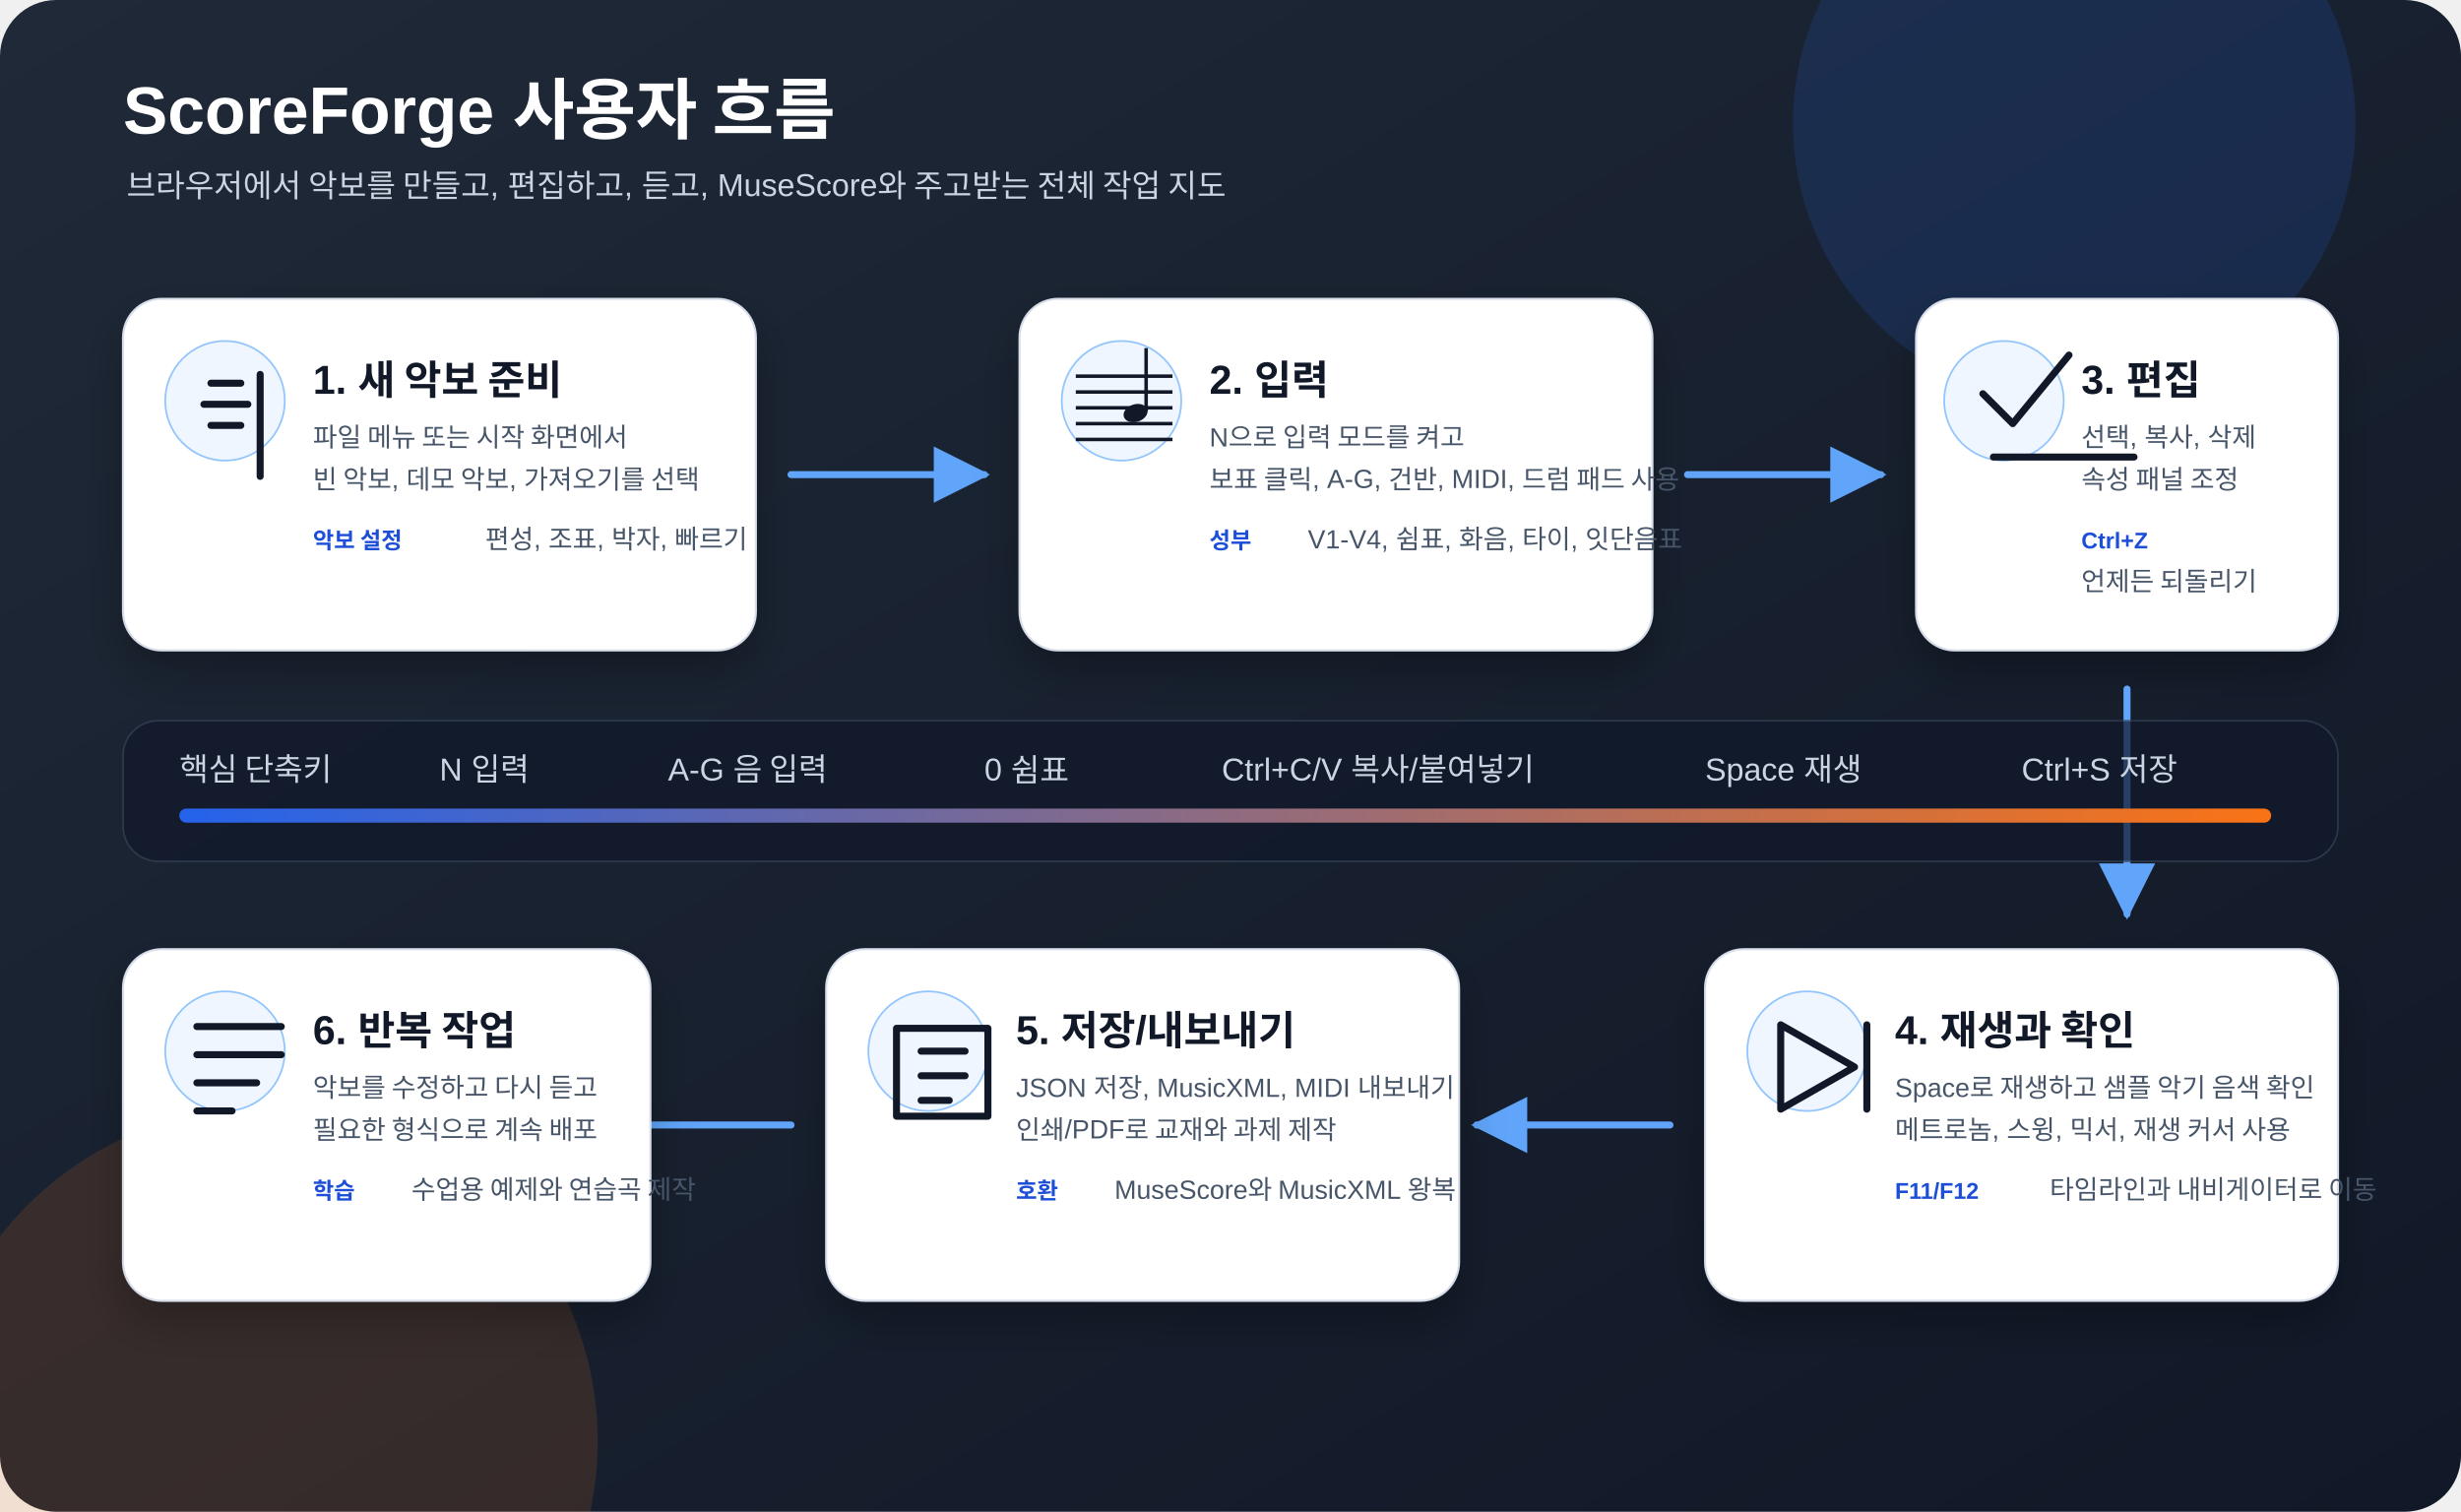
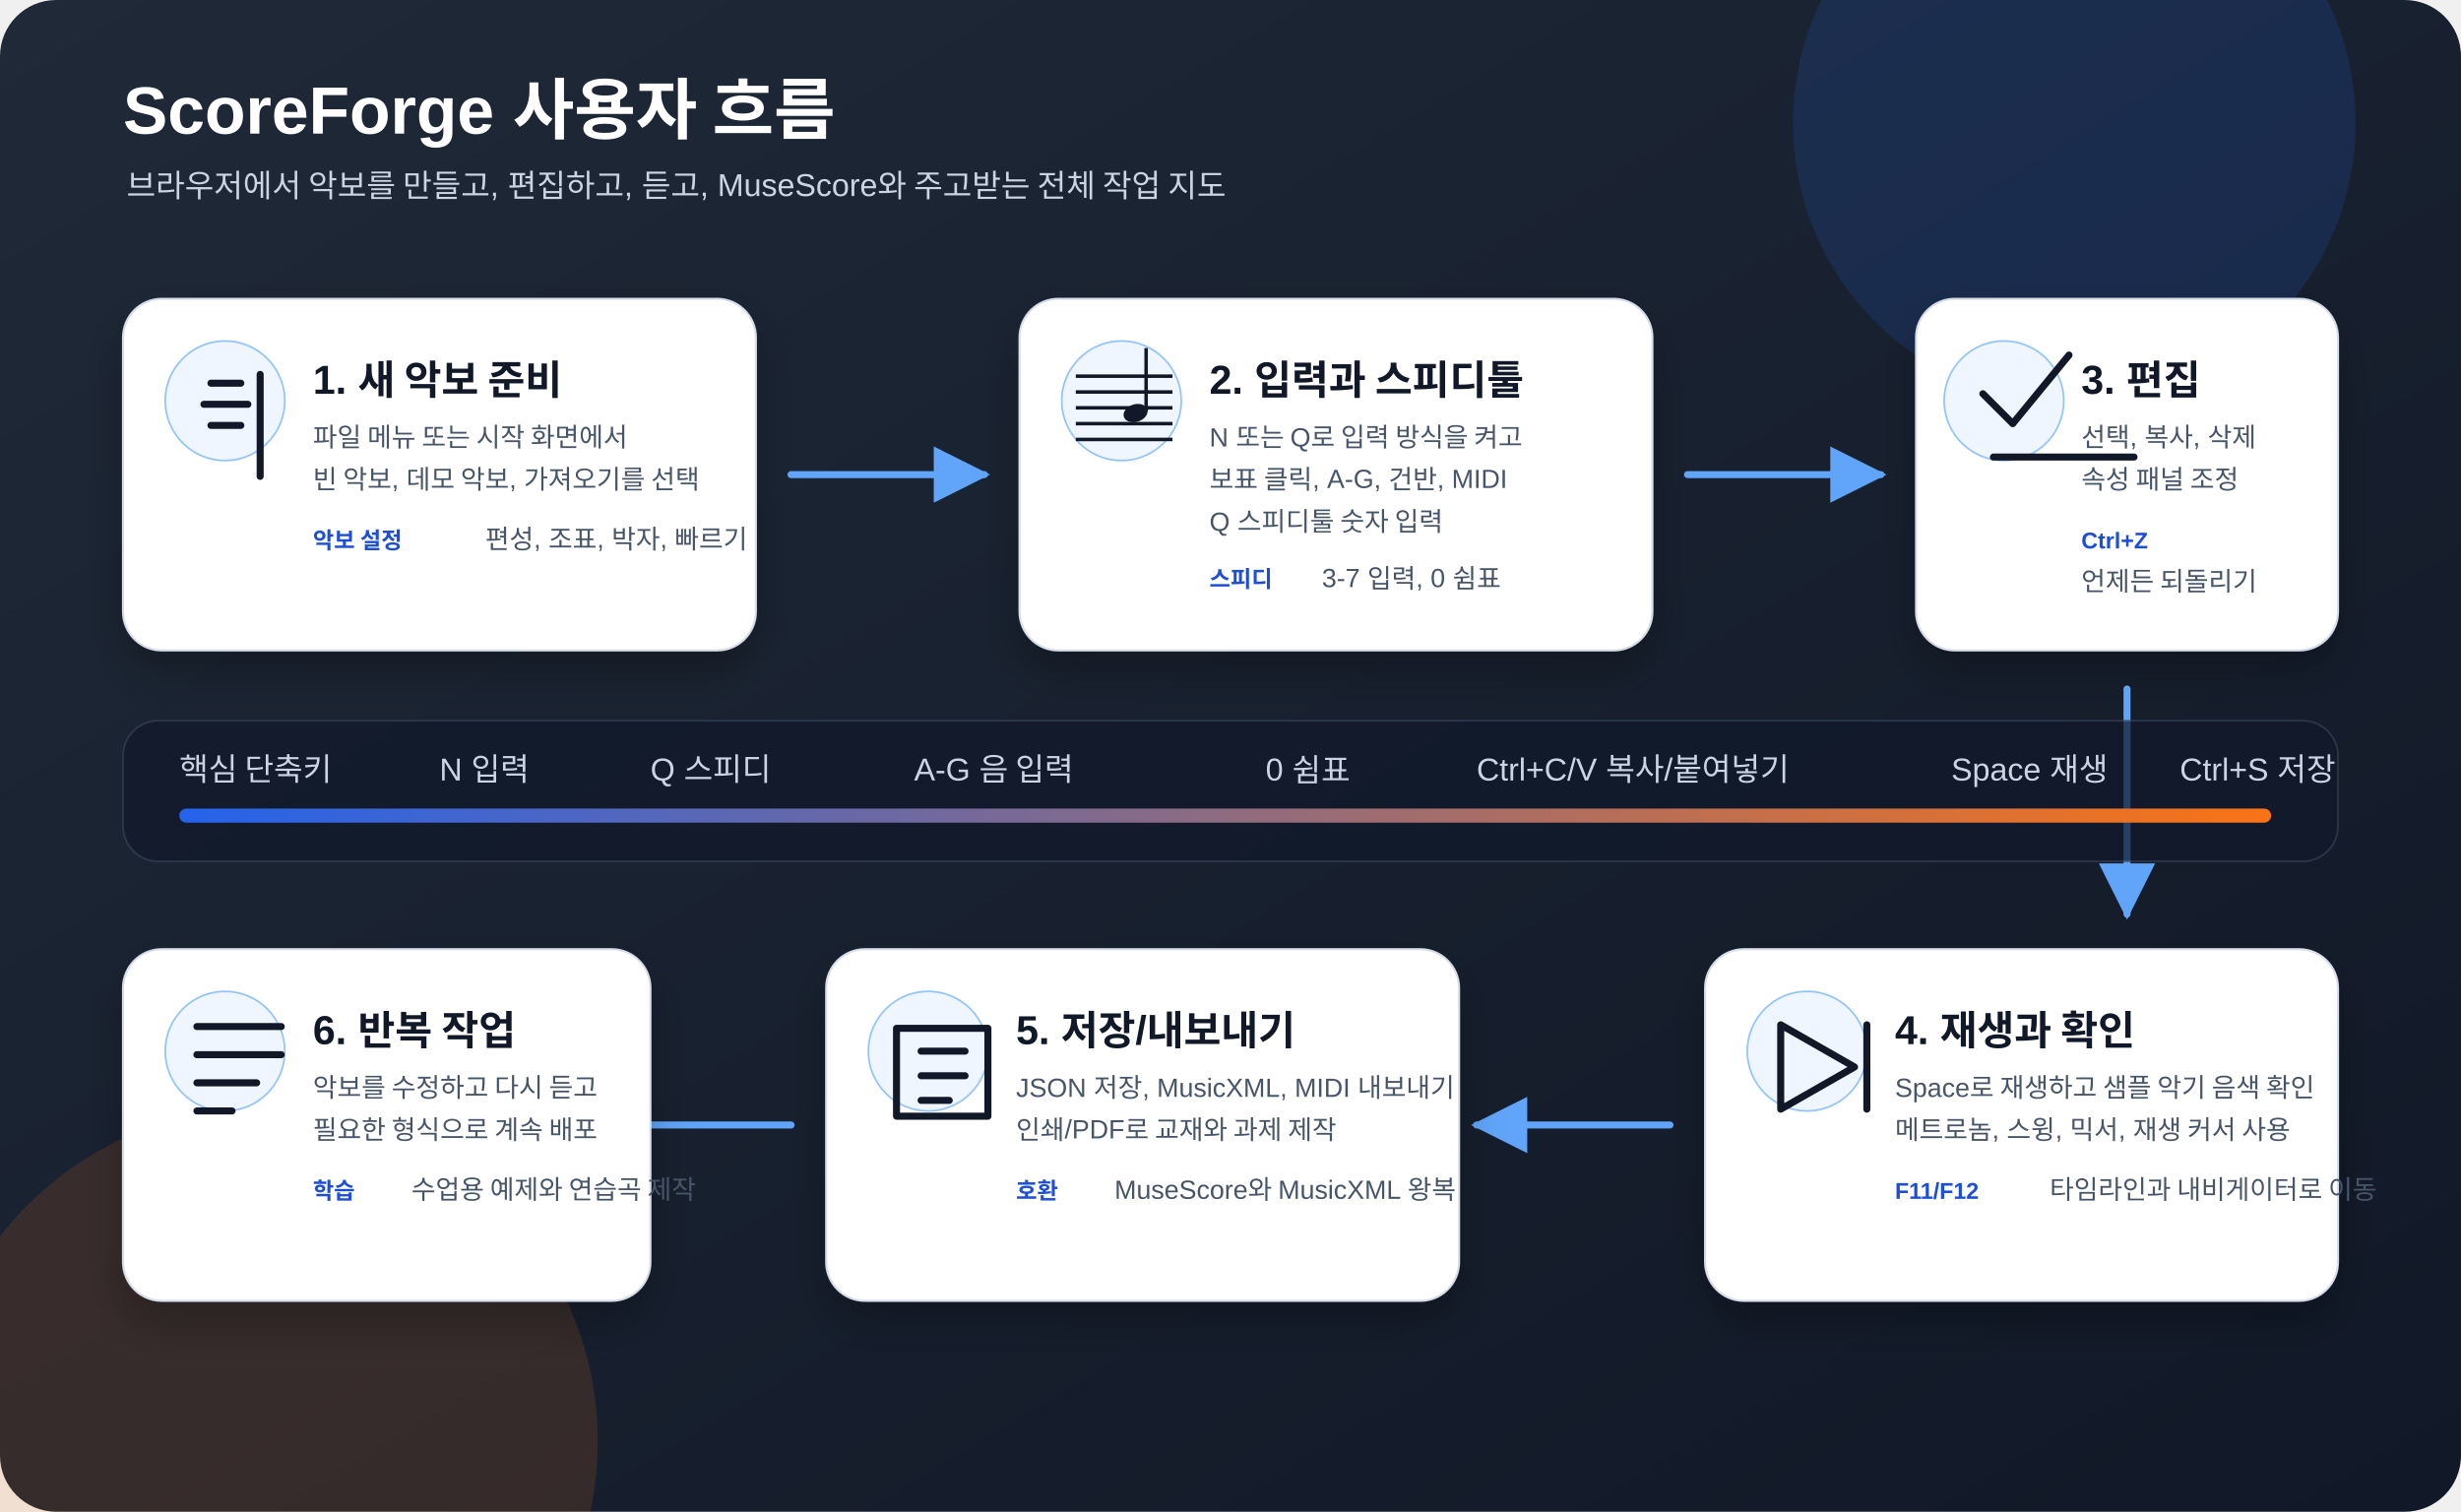
<svg xmlns="http://www.w3.org/2000/svg" width="1400" height="860" viewBox="0 0 1400 860" role="img" aria-labelledby="title desc">
  <defs>
    <linearGradient id="bg" x1="0" y1="0" x2="1" y2="1">
      <stop offset="0" stop-color="#1f2937" />
      <stop offset="1" stop-color="#111827" />
    </linearGradient>
    <linearGradient id="accent" x1="0" y1="0" x2="1" y2="0">
      <stop offset="0" stop-color="#2563eb" />
      <stop offset="1" stop-color="#f97316" />
    </linearGradient>
    <filter id="shadow" x="-20%" y="-20%" width="140%" height="140%">
      <feDropShadow dx="0" dy="12" stdDeviation="12" flood-color="#000" flood-opacity=".25" />
    </filter>
    <marker id="arrow" viewBox="0 0 10 10" refX="9" refY="5" markerWidth="8" markerHeight="8" orient="auto-start-reverse">
      <path d="M 0 0 L 10 5 L 0 10 z" fill="#60a5fa" />
    </marker>
    <style>
      .title { font: 800 38px "Malgun Gothic", Arial, sans-serif; fill: #fff; }
      .subtitle { font: 500 18px "Malgun Gothic", Arial, sans-serif; fill: #cbd5e1; }
      .card { fill: #fff; stroke: #d8dee9; stroke-width: 1.2; filter: url(#shadow); }
      .card-title { font: 800 23px "Malgun Gothic", Arial, sans-serif; fill: #111827; }
      .body { font: 500 15px "Malgun Gothic", Arial, sans-serif; fill: #475569; }
      .tag { font: 800 13px "Malgun Gothic", Arial, sans-serif; fill: #1d4ed8; }
      .step { fill: #eff6ff; stroke: #93c5fd; }
      .icon { fill: none; stroke: #111827; stroke-width: 4; stroke-linecap: round; stroke-linejoin: round; }
      .accent { fill: url(#accent); }
      .arrow { stroke: #60a5fa; stroke-width: 4; fill: none; marker-end: url(#arrow); stroke-linecap: round; }
      .mini-staff { stroke: #111827; stroke-width: 2; }
      .note { fill: #111827; }
    </style>
  </defs>
  <rect width="1400" height="860" rx="32" fill="url(#bg)" />
  <circle cx="1180" cy="70" r="160" fill="#2563eb" opacity=".16" />
  <circle cx="150" cy="820" r="190" fill="#f97316" opacity=".14" />
  <text x="70" y="76" class="title">ScoreForge 사용자 흐름</text>
  <text x="72" y="112" class="subtitle">브라우저에서 악보를 만들고, 편집하고, 듣고, MuseScore와 주고받는 전체 작업 지도</text>
  <g transform="translate(70,170)">
    <rect class="card" width="360" height="200" rx="22" />
    <circle class="step" cx="58" cy="58" r="34" />
    <path class="icon" d="M46 60h25M50 48h17M50 72h17M78 43v58" />
    <text x="108" y="54" class="card-title">1. 새 악보 준비</text>
    <text x="108" y="84" class="body">파일 메뉴 또는 시작 화면에서</text>
    <text x="108" y="108" class="body">빈 악보, 데모 악보, 가져오기를 선택</text>
    <text x="108" y="142" class="tag">악보 설정</text>
    <text x="206" y="142" class="body">편성, 조표, 박자, 빠르기</text>
  </g>
  <path class="arrow" d="M450 270 C500 270 510 270 560 270" />
  <g transform="translate(580,170)">
    <rect class="card" width="360" height="200" rx="22" />
    <circle class="step" cx="58" cy="58" r="34" />
    <g transform="translate(32,44)">
      <line class="mini-staff" x1="0" y1="0" x2="55" y2="0" />
      <line class="mini-staff" x1="0" y1="9" x2="55" y2="9" />
      <line class="mini-staff" x1="0" y1="18" x2="55" y2="18" />
      <line class="mini-staff" x1="0" y1="27" x2="55" y2="27" />
      <line class="mini-staff" x1="0" y1="36" x2="55" y2="36" />
      <ellipse class="note" cx="34" cy="21" rx="7" ry="5" transform="rotate(-18 34 21)" />
      <path class="mini-staff" d="M40 20v-36" />
    </g>
-     <text x="108" y="54" class="card-title">2. 입력</text>
-     <text x="108" y="84" class="body">N으로 입력 모드를 켜고</text>
-     <text x="108" y="108" class="body">보표 클릭, A-G, 건반, MIDI, 드럼 패드 사용</text>
-     <text x="108" y="142" class="tag">성부</text>
-     <text x="164" y="142" class="body">V1-V4, 쉼표, 화음, 타이, 잇단음표</text>
+     <text x="108" y="54" class="card-title">2. 입력과 스피디툴</text>
+     <text x="108" y="84" class="body">N 또는 Q로 입력 방식을 켜고</text>
+     <text x="108" y="108" class="body">보표 클릭, A-G, 건반, MIDI</text>
+     <text x="108" y="132" class="body">Q 스피디툴 숫자 입력</text>
+     <text x="108" y="164" class="tag">스피디</text>
+     <text x="172" y="164" class="body">3-7 입력, 0 쉼표</text>
  </g>
  <path class="arrow" d="M960 270 C1010 270 1020 270 1070 270" />
  <g transform="translate(1090,170)">
    <rect class="card" width="240" height="200" rx="22" />
    <circle class="step" cx="50" cy="58" r="34" />
    <path class="icon" d="M38 54l17 17 32-39M44 90h80" />
    <text x="94" y="54" class="card-title">3. 편집</text>
    <text x="94" y="84" class="body">선택, 복사, 삭제</text>
    <text x="94" y="108" class="body">속성 패널 조정</text>
    <text x="94" y="142" class="tag">Ctrl+Z</text>
    <text x="94" y="166" class="body">언제든 되돌리기</text>
  </g>
  <path class="arrow" d="M1210 392 C1210 448 1210 476 1210 520" />
  <g transform="translate(970,540)">
    <rect class="card" width="360" height="200" rx="22" />
    <circle class="step" cx="58" cy="58" r="34" />
    <path class="icon" d="M43 74V43l42 24-42 24zM92 43v48" />
    <text x="108" y="54" class="card-title">4. 재생과 확인</text>
    <text x="108" y="84" class="body">Space로 재생하고 샘플 악기 음색 확인</text>
    <text x="108" y="108" class="body">메트로놈, 스윙, 믹서, 재생 커서 사용</text>
    <text x="108" y="142" class="tag">F11/F12</text>
    <text x="196" y="142" class="body">타임라인과 내비게이터로 이동</text>
  </g>
  <path class="arrow" d="M950 640 C900 640 890 640 840 640" />
  <g transform="translate(470,540)">
    <rect class="card" width="360" height="200" rx="22" />
    <circle class="step" cx="58" cy="58" r="34" />
    <path class="icon" d="M40 45h52v50H40zM54 58h25M54 72h25M54 86h16" />
    <text x="108" y="54" class="card-title">5. 저장/내보내기</text>
    <text x="108" y="84" class="body">JSON 저장, MusicXML, MIDI 내보내기</text>
    <text x="108" y="108" class="body">인쇄/PDF로 교재와 과제 제작</text>
    <text x="108" y="142" class="tag">호환</text>
    <text x="164" y="142" class="body">MuseScore와 MusicXML 왕복</text>
  </g>
  <path class="arrow" d="M450 640 C400 640 390 640 340 640" />
  <g transform="translate(70,540)">
    <rect class="card" width="300" height="200" rx="22" />
    <circle class="step" cx="58" cy="58" r="34" />
    <path class="icon" d="M42 44h48M42 60h48M42 76h34M42 92h20" />
    <text x="108" y="54" class="card-title">6. 반복 작업</text>
    <text x="108" y="84" class="body">악보를 수정하고 다시 듣고</text>
    <text x="108" y="108" class="body">필요한 형식으로 계속 배포</text>
    <text x="108" y="142" class="tag">학습</text>
    <text x="164" y="142" class="body">수업용 예제와 연습곡 제작</text>
  </g>
  <g transform="translate(70,410)">
    <rect x="0" y="0" width="1260" height="80" rx="20" fill="#0f172a" opacity=".72" stroke="#334155" />
    <text x="32" y="34" class="subtitle">핵심 단축키</text>
    <text x="180" y="34" class="subtitle">N 입력</text>
-     <text x="310" y="34" class="subtitle">A-G 음 입력</text>
-     <text x="490" y="34" class="subtitle">0 쉼표</text>
-     <text x="625" y="34" class="subtitle">Ctrl+C/V 복사/붙여넣기</text>
-     <text x="900" y="34" class="subtitle">Space 재생</text>
-     <text x="1080" y="34" class="subtitle">Ctrl+S 저장</text>
+     <text x="300" y="34" class="subtitle">Q 스피디</text>
+     <text x="450" y="34" class="subtitle">A-G 음 입력</text>
+     <text x="650" y="34" class="subtitle">0 쉼표</text>
+     <text x="770" y="34" class="subtitle">Ctrl+C/V 복사/붙여넣기</text>
+     <text x="1040" y="34" class="subtitle">Space 재생</text>
+     <text x="1170" y="34" class="subtitle">Ctrl+S 저장</text>
    <rect x="32" y="50" width="1190" height="8" rx="4" fill="url(#accent)" />
  </g>
</svg>
